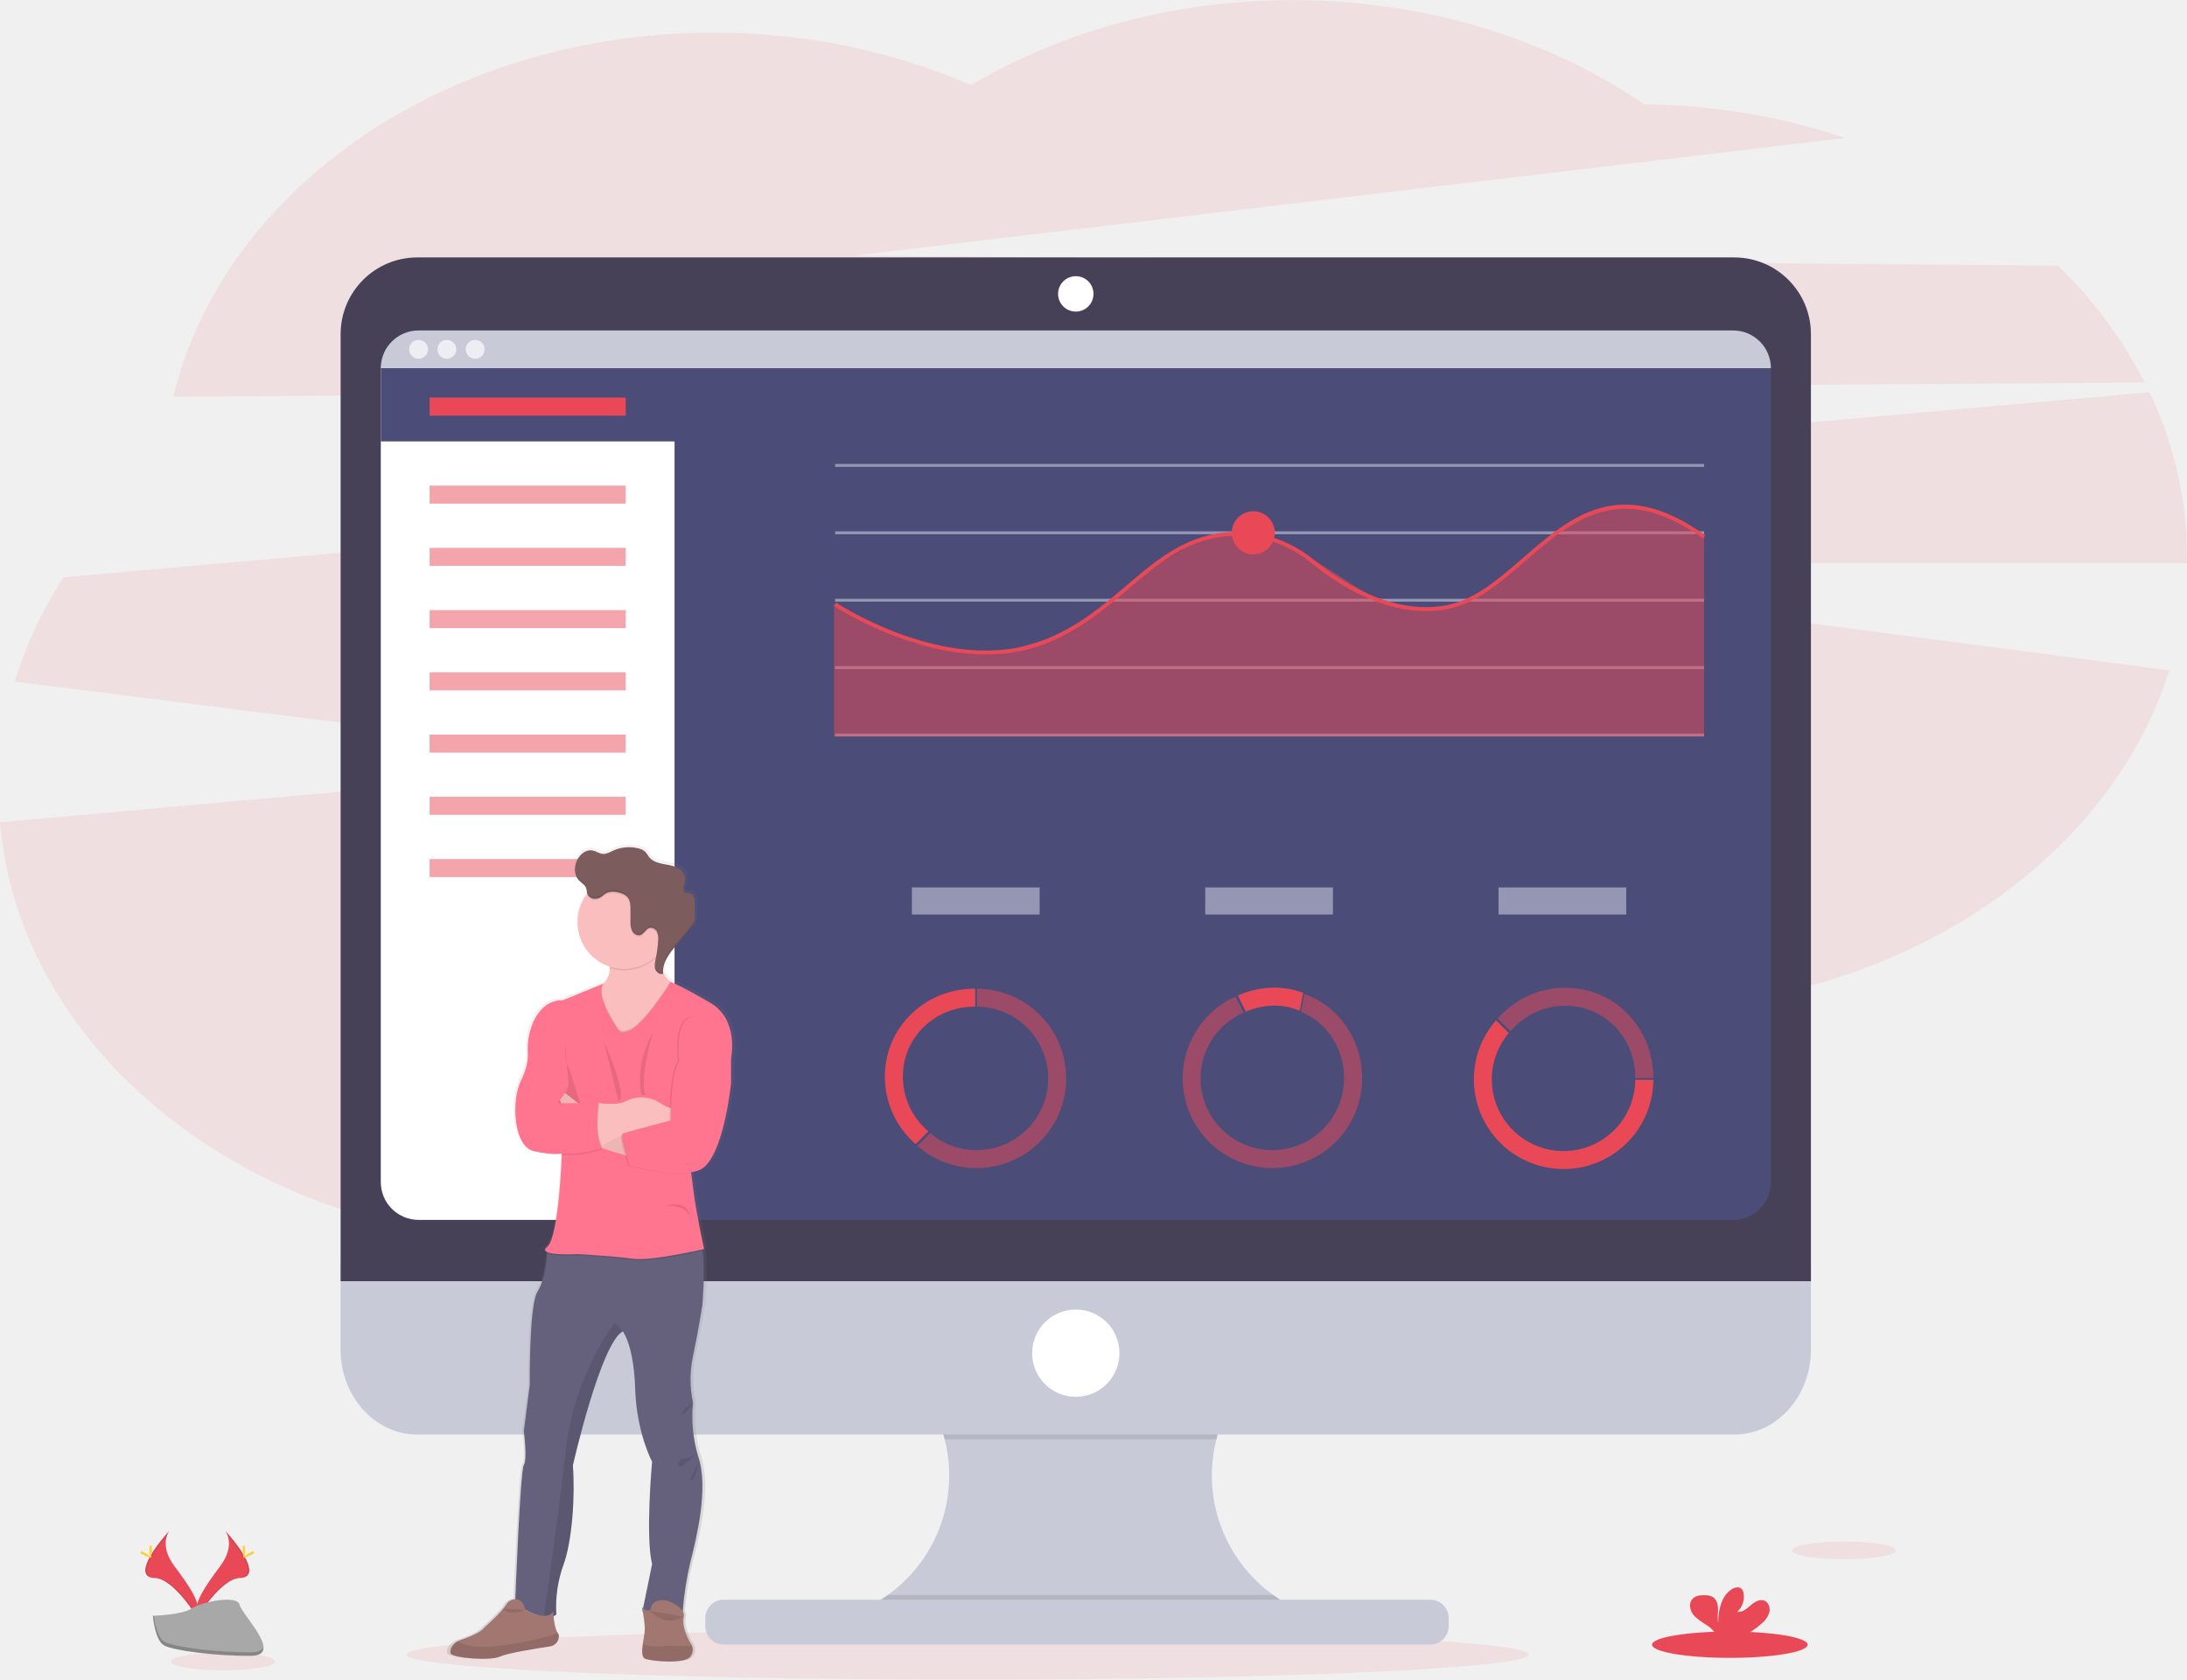
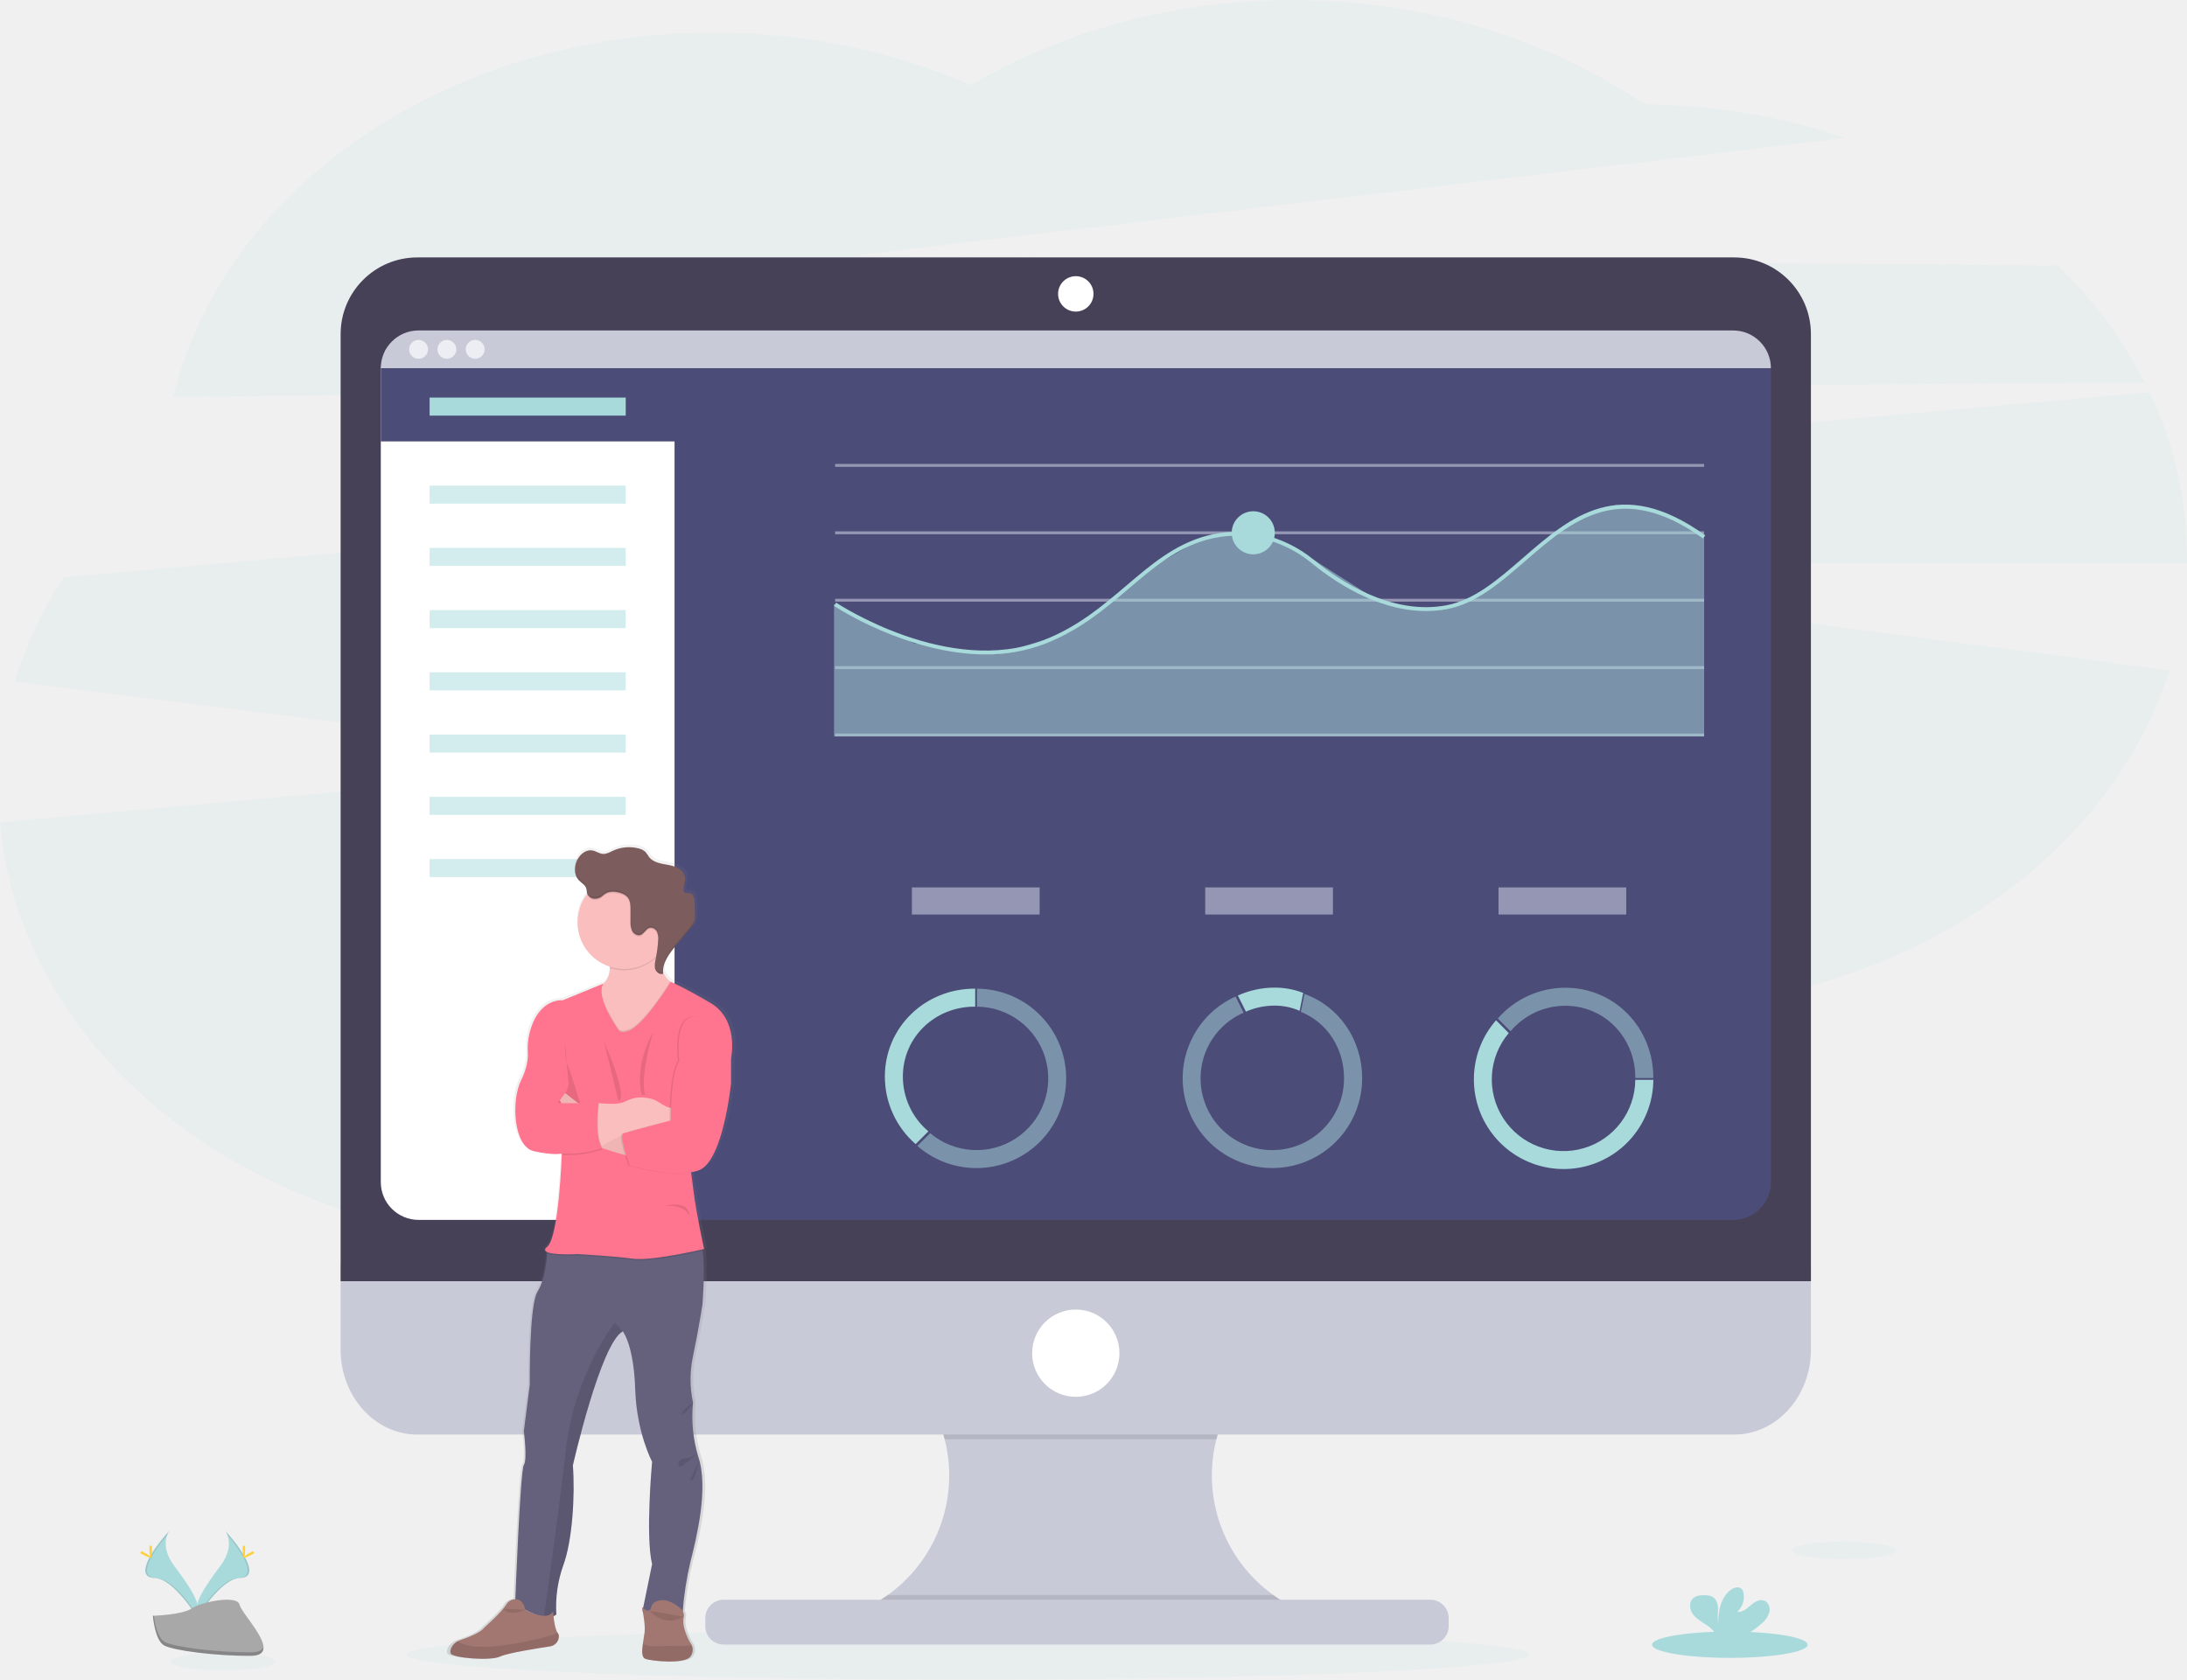
<svg xmlns="http://www.w3.org/2000/svg" id="cb7db7bb-371f-430c-ab8e-9f8547f8cfe6" data-name="Layer 1" width="1130" height="868.1" viewBox="0 0 1130 868.1">
  <defs>
    <linearGradient id="be60935f-ac8f-4117-88a8-c3e19524f342" x1="340.5" y1="874.69" x2="340.5" y2="452.37" gradientUnits="userSpaceOnUse">
      <stop offset="0" stop-color="gray" stop-opacity="0.25" />
      <stop offset="0.54" stop-color="gray" stop-opacity="0.12" />
      <stop offset="1" stop-color="gray" stop-opacity="0.1" />
    </linearGradient>
  </defs>
-   <path d="M1143.14,213.61a231.21,231.21,0,0,0-44.83-60.38l-621.86-5.18,512-60.79A337.39,337.39,0,0,0,884.57,69.84C835.28,36.19,771.93,16,702.83,16c-62,0-119.33,16.29-166.07,43.93-39.72-17.3-85-27.11-133.11-27.11-138.17,0-253.3,80.9-279.13,188.19Z" transform="translate(-35 -15.95)" fill="#e94957" opacity="0.1" />
-   <path d="M1165,303.59a197,197,0,0,0-19.38-84.92L67.86,314.31a209.54,209.54,0,0,0-25.25,53.91l333.75,42.06L35,440.94C45.27,562.4,168.43,658.3,318.88,658.3c75.73,0,144.54-24.3,195.53-63.93,51.15,40.38,120.62,65.21,197.17,65.21,113.57,0,211.6-54.67,257.25-133.71,91.58-24.58,162.72-86.28,187.07-163.47L733.83,307.06H1165C1165,305.9,1165,304.75,1165,303.59Z" transform="translate(-35 -15.95)" fill="#e94957" opacity="0.1" />
-   <ellipse cx="499.98" cy="855.15" rx="289.98" ry="12.94" fill="#e94957" opacity="0.1" />
+   <path d="M1143.14,213.61a231.21,231.21,0,0,0-44.83-60.38l-621.86-5.18,512-60.79A337.39,337.39,0,0,0,884.57,69.84C835.28,36.19,771.93,16,702.83,16c-62,0-119.33,16.29-166.07,43.93-39.72-17.3-85-27.11-133.11-27.11-138.17,0-253.3,80.9-279.13,188.19Z" transform="translate(-35 -15.95)" fill="#a8dadc" opacity="0.1" />
+   <path d="M1165,303.59a197,197,0,0,0-19.38-84.92L67.86,314.31a209.54,209.54,0,0,0-25.25,53.91l333.75,42.06L35,440.94C45.27,562.4,168.43,658.3,318.88,658.3c75.73,0,144.54-24.3,195.53-63.93,51.15,40.38,120.62,65.21,197.17,65.21,113.57,0,211.6-54.67,257.25-133.71,91.58-24.58,162.72-86.28,187.07-163.47L733.83,307.06H1165C1165,305.9,1165,304.75,1165,303.59Z" transform="translate(-35 -15.95)" fill="#a8dadc" opacity="0.1" />
+   <ellipse cx="499.98" cy="855.15" rx="289.98" ry="12.94" fill="#a8dadc" opacity="0.1" />
  <path d="M707.09,848.34v7.82H475.84v-6.35a76,76,0,0,0,5.23-140.37H705.52a76,76,0,0,0,1.57,138.9Z" transform="translate(-35 -15.95)" fill="#c8cad7" />
  <path d="M705.52,709.44a76.11,76.11,0,0,0-42,50.39H523.08a76.13,76.13,0,0,0-42-50.39Z" transform="translate(-35 -15.95)" opacity="0.1" />
  <path d="M211,669.6v43.9c0,24.24,17.74,43.89,39.63,43.89H931.05c21.89,0,39.63-19.65,39.63-43.89V669.6Z" transform="translate(-35 -15.95)" fill="#c8cad7" />
  <path d="M707.09,848.34v7.82H475.84v-6.35a76,76,0,0,0,17.83-9.5H692.91A76.39,76.39,0,0,0,707.09,848.34Z" transform="translate(-35 -15.95)" opacity="0.1" />
  <rect x="364.42" y="826.8" width="384.09" height="23.17" rx="9.5" ry="9.5" fill="#c8cad7" />
  <path d="M970.68,188.57A39.62,39.62,0,0,0,931.05,149H250.66A39.62,39.62,0,0,0,211,188.57V678.14H970.68Z" transform="translate(-35 -15.95)" fill="#474157" />
  <path d="M950,206.25V626.92a19.5,19.5,0,0,1-19.51,19.51H251.27a19.5,19.5,0,0,1-19.51-19.51V206.25a19.51,19.51,0,0,1,19.51-19.51H930.44A19.51,19.51,0,0,1,950,206.25Z" transform="translate(-35 -15.95)" fill="#4c4c78" />
  <circle cx="555.85" cy="151.89" r="9.15" fill="#fff" />
  <circle cx="555.85" cy="699.38" r="22.56" fill="#fff" />
  <path d="M383.53,196.5V646.43H251.27a19.5,19.5,0,0,1-19.51-19.51V206.25l.71-2.65,1.9-7.1Z" transform="translate(-35 -15.95)" fill="#fff" />
  <polygon points="365.5 187.65 365.5 228.15 196.76 228.15 196.76 190.3 197.47 187.65 365.5 187.65" fill="#4c4c78" />
  <path d="M950,206.25H231.76a19.5,19.5,0,0,1,19.51-19.5H930.44A19.5,19.5,0,0,1,950,206.25Z" transform="translate(-35 -15.95)" fill="#c8cad7" />
  <circle cx="216.27" cy="180.55" r="4.88" fill="#ededf4" />
  <circle cx="230.9" cy="180.55" r="4.88" fill="#ededf4" />
  <circle cx="245.53" cy="180.55" r="4.88" fill="#ededf4" />
-   <rect x="221.98" y="205.48" width="101.33" height="9.33" fill="#e94957" />
-   <rect x="221.98" y="250.98" width="101.33" height="9.33" fill="#e94957" opacity="0.5" />
-   <rect x="221.98" y="283.15" width="101.33" height="9.33" fill="#e94957" opacity="0.5" />
-   <rect x="221.98" y="315.32" width="101.33" height="9.33" fill="#e94957" opacity="0.5" />
-   <rect x="221.98" y="347.48" width="101.33" height="9.33" fill="#e94957" opacity="0.5" />
-   <rect x="221.98" y="379.65" width="101.33" height="9.33" fill="#e94957" opacity="0.5" />
-   <rect x="221.98" y="411.82" width="101.33" height="9.33" fill="#e94957" opacity="0.5" />
-   <rect x="221.98" y="443.98" width="101.33" height="9.33" fill="#e94957" opacity="0.5" />
+   <rect x="221.98" y="205.48" width="101.33" height="9.33" fill="#a8dadc" />
+   <rect x="221.98" y="250.98" width="101.33" height="9.33" fill="#a8dadc" opacity="0.5" />
+   <rect x="221.98" y="283.15" width="101.33" height="9.33" fill="#a8dadc" opacity="0.5" />
+   <rect x="221.98" y="315.32" width="101.33" height="9.33" fill="#a8dadc" opacity="0.5" />
+   <rect x="221.98" y="347.48" width="101.33" height="9.33" fill="#a8dadc" opacity="0.5" />
+   <rect x="221.98" y="379.65" width="101.33" height="9.33" fill="#a8dadc" opacity="0.5" />
+   <rect x="221.98" y="411.82" width="101.33" height="9.33" fill="#a8dadc" opacity="0.5" />
+   <rect x="221.98" y="443.98" width="101.33" height="9.33" fill="#a8dadc" opacity="0.5" />
  <rect x="431.49" y="239.79" width="449.01" height="1.5" fill="#dce0ed" opacity="0.5" />
  <rect x="431.49" y="274.62" width="449.01" height="1.5" fill="#dce0ed" opacity="0.5" />
  <rect x="431.49" y="309.46" width="449.01" height="1.5" fill="#dce0ed" opacity="0.5" />
  <rect x="431.49" y="344.29" width="449.01" height="1.5" fill="#dce0ed" opacity="0.5" />
  <rect x="431.49" y="379.12" width="449.01" height="1.5" fill="#dce0ed" opacity="0.5" />
-   <polygon points="880.51 380.61 430.94 380.61 430.94 312.11 472.17 332.43 514.84 338.21 552.28 326.92 597.45 291.89 620.17 278.77 636.78 275.57 652.67 276.42 678.81 289.33 714.33 311.96 742.21 315.55 764.32 307.93 811.17 269.55 835.09 261.02 860.12 264.89 880.51 276.66 880.51 380.61" fill="#e94957" opacity="0.5" />
-   <path d="M544.3,354.18c-40.48,0-77.9-24.76-78.36-25.08l1.11-1.66c.58.39,58.16,38.49,107.09,19.4C592,339.89,604.68,329.06,617,318.6c12.83-10.93,24.95-21.26,41.46-25.74,19-5.13,39.65-.48,55.38,12.44,13.44,11.05,40.22,28.8,68.51,23.49,14.42-2.7,26.58-13.24,39.45-24.39C846.44,283,872,260.91,916.09,292.63l-1.17,1.62c-42.85-30.79-67.76-9.21-91.84,11.66-13.08,11.34-25.44,22-40.39,24.85-29.1,5.45-56.44-12.64-70.15-23.91-15.23-12.52-35.26-17-53.58-12.05-16.09,4.36-28,14.54-40.69,25.32-12.41,10.57-25.25,21.51-43.4,28.59A83.88,83.88,0,0,1,544.3,354.18Z" transform="translate(-35 -15.95)" fill="#e94957" />
-   <circle cx="647.55" cy="275.37" r="11.13" fill="#e94957" />
+   <polygon points="880.51 380.61 430.94 380.61 430.94 312.11 472.17 332.43 514.84 338.21 552.28 326.92 597.45 291.89 620.17 278.77 636.78 275.57 652.67 276.42 678.81 289.33 714.33 311.96 742.21 315.55 764.32 307.93 811.17 269.55 835.09 261.02 860.12 264.89 880.51 276.66 880.51 380.61" fill="#a8dadc" opacity="0.5" />
+   <path d="M544.3,354.18c-40.48,0-77.9-24.76-78.36-25.08l1.11-1.66c.58.39,58.16,38.49,107.09,19.4C592,339.89,604.68,329.06,617,318.6c12.83-10.93,24.95-21.26,41.46-25.74,19-5.13,39.65-.48,55.38,12.44,13.44,11.05,40.22,28.8,68.51,23.49,14.42-2.7,26.58-13.24,39.45-24.39C846.44,283,872,260.91,916.09,292.63l-1.17,1.62c-42.85-30.79-67.76-9.21-91.84,11.66-13.08,11.34-25.44,22-40.39,24.85-29.1,5.45-56.44-12.64-70.15-23.91-15.23-12.52-35.26-17-53.58-12.05-16.09,4.36-28,14.54-40.69,25.32-12.41,10.57-25.25,21.51-43.4,28.59A83.88,83.88,0,0,1,544.3,354.18Z" transform="translate(-35 -15.95)" fill="#a8dadc" />
+   <circle cx="647.55" cy="275.37" r="11.13" fill="#a8dadc" />
  <path d="M403.62,533.19c-15.21-8.76-21-10.93-21-10.94l-.31-.22a12.66,12.66,0,0,1-3.84-4.85c0-.35,0-.7,0-1v.1c.25-4.64,3.54-8.85,6.67-12.53q4-4.71,8-9.41A9.19,9.19,0,0,0,395.2,491a7.49,7.49,0,0,0,.22-2c0-.28,0-.55,0-.82,0-2.34-.11-4.68-.19-7-.08-2.05-.6-4.62-2.65-5-1.06-.22-2.46.16-3-.75a1.68,1.68,0,0,1-.14-1.21s0,.06,0,.09a.52.52,0,0,1,0-.11,27.65,27.65,0,0,0,.76-4.81,6.9,6.9,0,0,0-.33-2.43c-1.19-3.39-5.26-4.78-8.86-5.42s-7.64-1.19-9.9-4a32.74,32.74,0,0,0-2-2.71,7.88,7.88,0,0,0-3.69-1.82,20.72,20.72,0,0,0-13.38,1.17c-1.74.78-3.49,1.82-5.4,1.71s-3.68-1.5-5.64-1.83c-3.16-.54-6.19,1.79-7.75,4.54a11,11,0,0,0-1.43,5.35c0,.1,0,.21,0,.31h0a7.86,7.86,0,0,0,2.06,5.46c1.36,1.42,3.39,2.39,4,4.25.23.76.18,1.58.38,2.34,0,.1.06.19.09.29l-.11.13a23.77,23.77,0,0,0-5,14.62,24.26,24.26,0,0,0,17,23c0,.23,0,.47,0,.72a10.34,10.34,0,0,1-3.3,8.05l-21.58,8.66s-13-1.54-17.68,17.45a32.16,32.16,0,0,0-.8,9.63c.17,2.87-.23,7.91-3.56,14.43-5.33,10.44-4.12,34.39,6.78,36.76,10.29,2.24,14.32,1.31,14.74,1.2l0,.42c-.17,4.5-1.8,43.26-7.73,48-1.65,1.29-1.34,2.17,0,2.76,0,0,0,.25,0,.7-.18,2.84-1.1,13.63-5.07,19.78C307.48,690,308,731,308,731l-3.14,24.19s1.93,14.94,0,17.55c-1.73,2.33-4,57.61-4.52,69.59h-.2a5.83,5.83,0,0,0-4.66,2.84C292.9,849.31,284,856.94,284,856.94c-1.93,2.75-9.09,5.38-12.87,6.62a8.25,8.25,0,0,0-1.46.63,7.68,7.68,0,0,0-3.25,3.42,3.66,3.66,0,0,0-.34,2.85c1,2.37,21.07,4,26.15,1.66,4-1.86,19.84-4.32,26.42-5.28a5.42,5.42,0,0,0,4.7-4.7,3.1,3.1,0,0,0-.6-2.35h0c-1.26-1.56-1.91-5.82-2.2-8.6a5.85,5.85,0,0,0,1.48-.88,63.09,63.09,0,0,1,3.63-25.38c4.84-12.8,6.3-36.52,5.09-51.94,0,0,14.77-63.57,26.4-69.5h0c.18.22,5.82,7.46,6.54,29.88.72,22.77,8.95,37.71,8.95,37.71s-3.63,38.66,0,53.13L367.87,847a7.39,7.39,0,0,1-.57-.52s.14.64.34,1.65l-.1.48.2.05c.54,2.85,1.34,7.82,1,10.74-.19,1.67-.65,3.94-1,6.18-.5,3.51-.64,6.92,1.21,7.66,3,1.22,20.83,2.89,23.86-1a5.61,5.61,0,0,0,.88-5.86,6,6,0,0,0-.88-1.49s-4.73-7.73-3.39-13.18a4,4,0,0,0-.57-3.12A161.08,161.08,0,0,1,393,823c3-11.41,9.42-36.43,4.72-52.89h0c-.18-.64-.38-1.28-.6-1.9a71,71,0,0,1-2.67-27.75,56.41,56.41,0,0,1,0-24.19C397.33,703,399.36,690,399.36,690s1.6-17.55.2-28.31l-.09-.69.76-.17s-4.11-18.26-5.57-29.88c-.34-2.75-.79-6.22-1.28-9.93a26.22,26.22,0,0,0,3.95-1c13.08-4.51,17.19-45.31,17.19-45.31V561.77S418.88,542,403.62,533.19Zm-97.43,315-.64-.34h0Z" transform="translate(-35 -15.95)" fill="url(#be60935f-ac8f-4117-88a8-c3e19524f342)" />
  <path d="M395.73,768.6c5.67,16.31-1,42.78-4,54.6a165.7,165.7,0,0,0-4,26,55,55,0,0,1-20.8-.48l5-24.34c-3.54-14.42,0-52.95,0-52.95s-8-14.9-8.74-37.59c-.7-22.33-6.2-29.55-6.38-29.78h0C345.38,710,331,773.33,331,773.33c1.18,15.36-.24,39-5,51.77a64.05,64.05,0,0,0-3.55,25.29c-1.65,1.39-3.95,1.63-6.43,1.23-6.75-1.09-14.84-6.91-14.84-6.91s2.6-69,4.49-71.62,0-17.49,0-17.49l3.07-24.11s-.47-40.89,4-48c3.88-6.13,4.77-16.89,4.95-19.71,0-.45,0-.7,0-.7l6.84-8.19s66.19-5,71.15,0c1.22,1.22,2,4,2.42,7.48,1.36,10.72-.2,28.21-.2,28.21s-2,13-4.82,26.23a57.4,57.4,0,0,0,0,24.11A72,72,0,0,0,395.73,768.6Z" transform="translate(-35 -15.95)" fill="#65617d" />
  <path d="M391.59,872.25c-2.95,3.9-20.32,2.25-23.28,1-1.81-.75-1.67-4.14-1.18-7.64.31-2.23.76-4.5.94-6.15.48-4.26-1.41-12.89-1.41-12.89s3.9,4.14,4.84,0a4.5,4.5,0,0,1,3.37-3.2,8.84,8.84,0,0,1,6.14.38c3.07,1.33,8.19,4.17,7.27,8-1.3,5.43,3.31,13.13,3.31,13.13a5.93,5.93,0,0,1,.86,1.49A5.67,5.67,0,0,1,391.59,872.25Z" transform="translate(-35 -15.95)" fill="#a27772" />
  <path d="M391.59,872.25c-2.95,3.9-20.32,2.25-23.28,1-1.81-.75-1.67-4.14-1.18-7.64,1.86.87,5,1.6,10.32,1.11a28.9,28.9,0,0,1,3.72-.12,85.06,85.06,0,0,0,11.28-.22A5.67,5.67,0,0,1,391.59,872.25Z" transform="translate(-35 -15.95)" opacity="0.1" />
  <path d="M331,773.33c1.18,15.36-.24,39-5,51.77a64.05,64.05,0,0,0-3.55,25.29c-1.65,1.39-3.95,1.63-6.43,1.23,1.43-10,7.5-52.93,11.4-86.86,4.43-38.65,25.17-65.24,25.17-65.24l4.14,4.55C345.38,710,331,773.33,331,773.33Z" transform="translate(-35 -15.95)" opacity="0.1" />
  <path d="M384.5,524.9l-2.89,14.18-14.13,23.76-17.43-7.45s-23.7-24.82-8.81-28.36a13.13,13.13,0,0,0,4.95-2.2c2.92-2.21,3.84-5.41,3.86-8.55a26.29,26.29,0,0,0-2.42-10.17l30.49-9.57a48.52,48.52,0,0,0-2.19,12.35c-.23,8.3,2.85,12.4,5.38,14.35A9.06,9.06,0,0,0,384.5,524.9Z" transform="translate(-35 -15.95)" fill="#fbbebe" />
  <path d="M378.12,496.54a48.52,48.52,0,0,0-2.19,12.35,24.1,24.1,0,0,1-25.88,7.39,26.29,26.29,0,0,0-2.42-10.17Z" transform="translate(-35 -15.95)" opacity="0.1" />
  <path d="M381.61,492.64a24.11,24.11,0,1,1-24.11-24.11A24.05,24.05,0,0,1,381.61,492.64Z" transform="translate(-35 -15.95)" fill="#fbbebe" />
  <path d="M384.5,524.9l-2.89,14.18-14.13,23.76-17.43-7.45s-23.7-24.82-8.81-28.36a13.13,13.13,0,0,0,4.95-2.2c-2.69,7.39,8.41,22.76,8.41,22.76,1.29,1.9,4.26.71,4.26.71,7.14-1.08,20.31-21.64,22.45-25.06A9.06,9.06,0,0,0,384.5,524.9Z" transform="translate(-35 -15.95)" opacity="0.1" />
  <path d="M398.15,662.39c-4.2,1-27.42,6.09-36.22,4.81-9.69-1.42-28.54-2.36-28.54-2.36s-12,.64-15.68-1c0-.45,0-.7,0-.7l6.84-8.19s66.19-5,71.15,0C397,656.13,397.7,658.9,398.15,662.39Z" transform="translate(-35 -15.95)" opacity="0.1" />
  <path d="M354.6,548.3s-12.47-17.27-7.77-24l-21.07,8.64s-12.68-1.54-17.25,17.38a33,33,0,0,0-.79,9.61c.17,2.85-.22,7.87-3.47,14.37-5.2,10.4-4,34.28,6.62,36.64s14.42,1.18,14.42,1.18-1.42,43.26-7.56,48.22,15.67,3.78,15.67,3.78,18.84,1,28.53,2.37,36.87-5,36.87-5-4-18.2-5.44-29.78-4.72-36.24-4.72-36.24l24.11-32.66s4.25-19.74-10.64-28.48-20.5-10.9-20.5-10.9-15,24.37-22.76,25.55C358.85,549,355.89,550.2,354.6,548.3Z" transform="translate(-35 -15.95)" fill="#ff748e" />
  <path d="M326.94,555.16s-.23,7.8,1.19,10.87,6.61,20.09,6.61,20.09H322.93s6.38-6.85,5.91-10.16S326.94,555.16,326.94,555.16Z" transform="translate(-35 -15.95)" opacity="0.1" />
  <path d="M361.93,614s-26.1-6.38-28.53-11.81-9.14-17.61-9.14-17.61l2.75-3.71,12.7,10s15.13,12,22.22,13.24S361.93,614,361.93,614Z" transform="translate(-35 -15.95)" fill="#fbbebe" />
  <path d="M361.93,614s-26.1-6.38-28.53-11.81-9.14-17.61-9.14-17.61l2.75-3.71,12.7,10s15.13,12,22.22,13.24S361.93,614,361.93,614Z" transform="translate(-35 -15.95)" opacity="0.05" />
  <path d="M384.5,583.29v14.16h-2.28a66.24,66.24,0,0,0-32.14,8.32l-4.26,2.36-1.15.64-7.33-16.5,6.86-6.15.35,0c1.68.16,8.93.76,12-.27s6.55-4.14,15.14-1.94c4.24,1.08,7.85,5.83,12,4.35Z" transform="translate(-35 -15.95)" fill="#fbbebe" />
  <path d="M407.31,557.52l4.73,5.32v12.88s-4,40.66-16.78,45.15-35.55-2.6-35.55-2.6-5.89-15.6-3.14-16.55,24.34-6.64,24.34-6.64-.31-23.85,4.42-30.94c0,0-3.07-22.22,7.56-22.69S407.31,557.52,407.31,557.52Z" transform="translate(-35 -15.95)" opacity="0.1" />
  <path d="M408,557.52l4.73,5.32v12.88s-4,40.66-16.79,45.15-35.54-2.6-35.54-2.6-5.89-15.6-3.14-16.55,24.33-6.64,24.33-6.64-.3-23.85,4.43-30.94c0,0-3.08-22.22,7.56-22.69S408,557.52,408,557.52Z" transform="translate(-35 -15.95)" fill="#ff748e" />
  <path d="M375,502.88a9.31,9.31,0,0,0-.54-4.6,3.53,3.53,0,0,0-3.74-2.16c-2,.47-2.9,3.1-4.88,3.73-1.67.53-3.5-.65-4.3-2.21a11.3,11.3,0,0,1-.82-5.14c0-2,0-3.95,0-5.93,0-2.15-.07-4.47-1.4-6.16-1.65-2.1-5.52-3-8.1-2.93a6.87,6.87,0,0,0-4.63,1.86,6,6,0,0,1-4.87,1.74,4.21,4.21,0,0,1-3.39-2.94.24.24,0,0,1,0-.08,24.11,24.11,0,1,1,35.86,32A66.79,66.79,0,0,0,375,502.88Z" transform="translate(-35 -15.95)" opacity="0.1" />
  <path d="M341.71,480.37a4.24,4.24,0,0,1-3.4-2.94c-.19-.76-.14-1.58-.37-2.33-.55-1.86-2.53-2.83-3.86-4.24-2.66-2.82-2.49-7.47-.61-10.87,1.53-2.74,4.48-5.05,7.57-4.52,1.91.34,3.56,1.7,5.5,1.82s3.57-.92,5.27-1.7a19.84,19.84,0,0,1,13.06-1.16,7.56,7.56,0,0,1,3.6,1.81,30.59,30.59,0,0,1,1.92,2.7c2.2,2.81,6.15,3.36,9.66,4s7.49,2,8.64,5.41c.77,2.24,0,4.67-.41,7a2,2,0,0,0,.09,1.45c.55.91,1.92.53,3,.74,2,.42,2.5,3,2.57,5q.14,3.48.19,7a9,9,0,0,1-.2,2.59,9.17,9.17,0,0,1-2,3.25l-7.81,9.38c-3.46,4.16-7.13,9-6.44,14.37-1.64.73-3.58-.68-4.12-2.4s-.11-3.56.26-5.32a65.36,65.36,0,0,0,1.23-9.23,9.34,9.34,0,0,0-.54-4.61,3.54,3.54,0,0,0-3.75-2.16c-2,.47-2.89,3.1-4.87,3.73-1.67.54-3.5-.65-4.3-2.21a11.43,11.43,0,0,1-.82-5.14v-5.93c0-2.15-.07-4.47-1.4-6.16-1.64-2.1-5.52-3-8.1-2.93a6.87,6.87,0,0,0-4.63,1.86A6,6,0,0,1,341.71,480.37Z" transform="translate(-35 -15.95)" fill="#7c5c5c" />
  <path d="M347.15,554.57l7.41,30.4S360.39,584.94,347.15,554.57Z" transform="translate(-35 -15.95)" opacity="0.1" />
  <path d="M372.45,549.48s-9.7,15.88-5.91,32.29l1.8.13S365.12,574.3,372.45,549.48Z" transform="translate(-35 -15.95)" opacity="0.1" />
  <path d="M378.59,639.31s11.9-3.94,12.77,5.2C391.36,644.51,389.11,638.24,378.59,639.31Z" transform="translate(-35 -15.95)" opacity="0.1" />
  <path d="M344.2,586.83s-2.36,16.55,1.89,23.17a51.94,51.94,0,0,1-20.8,2.83l-1.42-26Z" transform="translate(-35 -15.95)" opacity="0.1" />
  <path d="M345.82,608.13l-1.15.64-7.33-16.5,6.86-6.15h.35v0C344.44,586.92,342.53,601.13,345.82,608.13Z" transform="translate(-35 -15.95)" opacity="0.1" />
  <path d="M344.2,586.12s-2.36,16.55,1.89,23.17a51.94,51.94,0,0,1-20.8,2.83l-8.27-26Z" transform="translate(-35 -15.95)" fill="#ff748e" />
  <path d="M323.75,862.19a5.34,5.34,0,0,1-4.59,4.68c-6.41,1-21.88,3.4-25.78,5.26-5,2.37-24.58.71-25.53-1.65a3.75,3.75,0,0,1,.34-2.85,7.79,7.79,0,0,1,4.59-4c3.7-1.24,10.68-3.85,12.56-6.59,0,0,8.7-7.62,11.18-11.73a5.66,5.66,0,0,1,4.55-2.83c2.07-.1,4.37.95,5.32,5.48,0,0,11.34,6.47,14.41.8,0,0,.47,8.71,2.35,11.1h0A3.13,3.13,0,0,1,323.75,862.19Z" transform="translate(-35 -15.95)" fill="#a27772" />
  <path d="M323.75,862.19a5.34,5.34,0,0,1-4.59,4.68c-6.41,1-21.88,3.4-25.78,5.26-5,2.37-24.58.71-25.53-1.65a3.75,3.75,0,0,1,.34-2.85,7.57,7.57,0,0,1,3.17-3.4c3.2,2.12,10.3,4.2,25.92,1.76,14.9-2.33,22.27-4.61,25.87-6.16h0A3.13,3.13,0,0,1,323.75,862.19Z" transform="translate(-35 -15.95)" opacity="0.1" />
  <g opacity="0.1">
    <path d="M388.25,475.67a.5.5,0,0,0,0-.12,21.55,21.55,0,0,0,.73-5.36,33.89,33.89,0,0,1-.73,4.3A2.62,2.62,0,0,0,388.25,475.67Z" transform="translate(-35 -15.95)" />
    <path d="M374.46,497.79a7,7,0,0,1,.58,2.7,8.11,8.11,0,0,0-.58-3.76,3.55,3.55,0,0,0-3.75-2.17c-2,.47-2.89,3.11-4.87,3.74-1.67.53-3.5-.66-4.3-2.22a11.17,11.17,0,0,1-.82-5.14c0-2,0-3.95,0-5.92,0-2.15-.07-4.47-1.4-6.16-1.65-2.11-5.52-3-8.11-2.94a6.83,6.83,0,0,0-4.62,1.87,6,6,0,0,1-4.87,1.73,4.19,4.19,0,0,1-3.4-2.94c-.2-.76-.14-1.57-.37-2.33-.55-1.86-2.53-2.82-3.86-4.23a7.78,7.78,0,0,1-2-5,8.09,8.09,0,0,0,2,6.06c1.33,1.41,3.31,2.38,3.86,4.24.23.75.17,1.57.37,2.33a4.23,4.23,0,0,0,3.4,2.94,6,6,0,0,0,4.87-1.74A6.93,6.93,0,0,1,351.2,477c2.59-.08,6.46.84,8.11,2.94,1.33,1.69,1.39,4,1.4,6.16,0,2,0,3.95,0,5.92a11.19,11.19,0,0,0,.82,5.15c.8,1.56,2.63,2.74,4.3,2.21,2-.63,2.85-3.26,4.87-3.74A3.57,3.57,0,0,1,374.46,497.79Z" transform="translate(-35 -15.95)" />
    <path d="M393.89,491.28a9.3,9.3,0,0,1-2,3.26q-3.92,4.68-7.81,9.37c-3.28,3.95-6.76,8.52-6.51,13.56.24-4.62,3.46-8.82,6.51-12.49l7.81-9.38a9.26,9.26,0,0,0,2-3.25,9,9,0,0,0,.2-2.6A6.48,6.48,0,0,1,393.89,491.28Z" transform="translate(-35 -15.95)" />
    <path d="M373.51,515.89a5.58,5.58,0,0,1-.24-1.27,6.33,6.33,0,0,0,.24,2.33c.53,1.72,2.48,3.13,4.12,2.4,0-.35-.07-.7-.08-1C375.93,519,374,517.57,373.51,515.89Z" transform="translate(-35 -15.95)" />
  </g>
  <path d="M295,847.42s2.47,4.34,11.43.51" transform="translate(-35 -15.95)" opacity="0.1" />
  <path d="M370.65,848.46s7.73,9.09,17.46,3" transform="translate(-35 -15.95)" opacity="0.1" />
  <path d="M393.13,740.94s-5.46,3.41-5.64,5.36,2.82-1.42,2.82-1.42Z" transform="translate(-35 -15.95)" opacity="0.1" />
  <path d="M395.28,767.08a11.33,11.33,0,0,1-6.72,2.62c-4.08.18-3.74,5.5-1.07,3.9S395.28,767.08,395.28,767.08Z" transform="translate(-35 -15.95)" opacity="0.1" />
  <path d="M396.32,770.49s-2.62,12.86-4.75,10.38" transform="translate(-35 -15.95)" opacity="0.1" />
  <g opacity="0.5">
    <rect x="471.17" y="458.65" width="66" height="14" fill="#dce0ed" />
    <rect x="622.72" y="458.65" width="66" height="14" fill="#dce0ed" />
    <rect x="774.27" y="458.65" width="66" height="14" fill="#dce0ed" />
  </g>
-   <ellipse cx="952.73" cy="801.29" rx="26.93" ry="4.55" fill="#e94957" opacity="0.1" />
-   <ellipse cx="115.22" cy="858.74" rx="26.93" ry="4.55" fill="#e94957" opacity="0.1" />
-   <ellipse cx="893.79" cy="850.05" rx="40.21" ry="6.8" fill="#e94957" />
-   <path d="M945.41,854.89a11.64,11.64,0,0,0,3.83-5.79c.5-2.3-.48-5.05-2.67-5.89-2.46-.94-5.09.76-7.09,2.49s-4.27,3.68-6.88,3.32a10.5,10.5,0,0,0,3.24-9.81,4.08,4.08,0,0,0-.9-2c-1.37-1.46-3.84-.84-5.48.31-5.2,3.66-6.65,10.72-6.68,17.08-.52-2.29-.08-4.68-.09-7s-.66-5-2.64-6.23a8,8,0,0,0-4-.94c-2.34-.09-4.95.14-6.54,1.85-2,2.13-1.47,5.69.25,8s4.36,3.8,6.77,5.42a15.13,15.13,0,0,1,4.84,4.61,4.81,4.81,0,0,1,.35.83h14.66A41.11,41.11,0,0,0,945.41,854.89Z" transform="translate(-35 -15.95)" fill="#e94957" />
-   <path d="M151.45,807.19s5.5,7.19-2.53,18-14.65,20-12,26.77c0,0,12.12-20.15,22-20.43S162.3,819.31,151.45,807.19Z" transform="translate(-35 -15.95)" fill="#e94957" />
+   <ellipse cx="952.73" cy="801.29" rx="26.93" ry="4.55" fill="#a8dadc" opacity="0.1" />
+   <ellipse cx="115.22" cy="858.74" rx="26.93" ry="4.55" fill="#a8dadc" opacity="0.1" />
+   <ellipse cx="893.79" cy="850.05" rx="40.21" ry="6.8" fill="#a8dadc" />
+   <path d="M945.41,854.89a11.64,11.64,0,0,0,3.83-5.79c.5-2.3-.48-5.05-2.67-5.89-2.46-.94-5.09.76-7.09,2.49s-4.27,3.68-6.88,3.32a10.5,10.5,0,0,0,3.24-9.81,4.08,4.08,0,0,0-.9-2c-1.37-1.46-3.84-.84-5.48.31-5.2,3.66-6.65,10.72-6.68,17.08-.52-2.29-.08-4.68-.09-7s-.66-5-2.64-6.23a8,8,0,0,0-4-.94c-2.34-.09-4.95.14-6.54,1.85-2,2.13-1.47,5.69.25,8s4.36,3.8,6.77,5.42a15.13,15.13,0,0,1,4.84,4.61,4.81,4.81,0,0,1,.35.83h14.66A41.11,41.11,0,0,0,945.41,854.89Z" transform="translate(-35 -15.95)" fill="#a8dadc" />
+   <path d="M151.45,807.19s5.5,7.19-2.53,18-14.65,20-12,26.77c0,0,12.12-20.15,22-20.43S162.3,819.31,151.45,807.19Z" transform="translate(-35 -15.95)" fill="#a8dadc" />
  <path d="M151.45,807.19a9,9,0,0,1,1.13,2.26c9.62,11.3,14.74,21.85,5.49,22.11-8.61.25-18.94,15.65-21.42,19.54a9.24,9.24,0,0,0,.29.89s12.12-20.15,22-20.43S162.3,819.31,151.45,807.19Z" transform="translate(-35 -15.95)" opacity="0.1" />
  <path d="M161.66,816.35c0,2.53-.28,4.58-.63,4.58s-.63-2-.63-4.58.35-1.34.7-1.34S161.66,813.82,161.66,816.35Z" transform="translate(-35 -15.95)" fill="#ffd037" />
  <path d="M165.17,819.37c-2.22,1.21-4.16,1.94-4.32,1.63s1.49-1.54,3.71-2.75,1.35-.33,1.51,0S167.39,818.16,165.17,819.37Z" transform="translate(-35 -15.95)" fill="#ffd037" />
-   <path d="M122.44,807.19s-5.5,7.19,2.53,18,14.65,20,12,26.77c0,0-12.11-20.15-22-20.43S111.59,819.31,122.44,807.19Z" transform="translate(-35 -15.95)" fill="#e94957" />
+   <path d="M122.44,807.19s-5.5,7.19,2.53,18,14.65,20,12,26.77c0,0-12.11-20.15-22-20.43S111.59,819.31,122.44,807.19Z" transform="translate(-35 -15.95)" fill="#a8dadc" />
  <path d="M122.44,807.19a9,9,0,0,0-1.13,2.26c-9.62,11.3-14.74,21.85-5.49,22.11,8.61.25,18.94,15.65,21.42,19.54a7.16,7.16,0,0,1-.3.89s-12.11-20.15-22-20.43S111.59,819.31,122.44,807.19Z" transform="translate(-35 -15.95)" opacity="0.1" />
  <path d="M112.22,816.35c0,2.53.29,4.58.64,4.58s.63-2,.63-4.58-.35-1.34-.7-1.34S112.22,813.82,112.22,816.35Z" transform="translate(-35 -15.95)" fill="#ffd037" />
  <path d="M108.72,819.37c2.22,1.21,4.15,1.94,4.32,1.63s-1.49-1.54-3.71-2.75-1.35-.33-1.52,0S106.5,818.16,108.72,819.37Z" transform="translate(-35 -15.95)" fill="#ffd037" />
  <path d="M114,851.05s15.36-.48,20-3.77,23.63-7.24,24.78-1.95,23.08,26.29,5.74,26.43-40.29-2.7-44.91-5.51S114,851.05,114,851.05Z" transform="translate(-35 -15.95)" fill="#a8a8a8" />
  <path d="M164.79,869.92c-17.34.14-40.3-2.7-44.92-5.51-3.51-2.15-4.92-9.84-5.38-13.38l-.52,0s1,12.38,5.6,15.2,27.57,5.65,44.91,5.51c5,0,6.73-1.82,6.64-4.46C170.42,868.9,168.51,869.89,164.79,869.92Z" transform="translate(-35 -15.95)" opacity="0.2" />
-   <path d="M501.5,572.37c0-20.44,16.63-36.14,37.08-36.14h.29v-9.3h-.29c-25.58,0-46.38,19.87-46.38,45.44a46.26,46.26,0,0,0,15.89,34.9l6.59-6.59A37,37,0,0,1,501.5,572.37Z" transform="translate(-35 -15.95)" fill="#e94957" />
-   <path d="M539.8,526.94v9.3a37.07,37.07,0,1,1-24.19,65.37L509,608.2a46.36,46.36,0,1,0,30.78-81.26Z" transform="translate(-35 -15.95)" fill="#e94957" opacity="0.5" />
-   <path d="M843.8,535.76c20.44,0,36.14,16.63,36.14,37.08,0,.09,0,.19,0,.29h9.3c0-.1,0-.2,0-.29,0-25.57-19.87-46.38-45.44-46.38a46.24,46.24,0,0,0-34.9,15.89l6.59,6.59A37,37,0,0,1,843.8,535.76Z" transform="translate(-35 -15.95)" fill="#e94957" opacity="0.5" />
-   <path d="M889.23,574.06h-9.3a37.07,37.07,0,1,1-65.37-24.19L808,543.28a46.36,46.36,0,1,0,81.26,30.78Z" transform="translate(-35 -15.95)" fill="#e94957" />
-   <path d="M709,529.66l-1.85,9.26c13.61,5.49,22.31,18.83,22.31,34.38a37.07,37.07,0,1,1-51.93-33.95L673.41,531A46.36,46.36,0,1,0,738.8,573.3C738.8,553.23,726.92,536.11,709,529.66Z" transform="translate(-35 -15.95)" fill="#e94957" opacity="0.5" />
-   <path d="M693.59,535.69a32.38,32.38,0,0,1,12.91,2.68l1.85-9.25a40.9,40.9,0,0,0-14.76-2.73,46.17,46.17,0,0,0-19,4.09l4.16,8.33A36.69,36.69,0,0,1,693.59,535.69Z" transform="translate(-35 -15.95)" fill="#e94957" />
+   <path d="M501.5,572.37c0-20.44,16.63-36.14,37.08-36.14h.29v-9.3h-.29c-25.58,0-46.38,19.87-46.38,45.44a46.26,46.26,0,0,0,15.89,34.9l6.59-6.59A37,37,0,0,1,501.5,572.37Z" transform="translate(-35 -15.95)" fill="#a8dadc" />
+   <path d="M539.8,526.94v9.3a37.07,37.07,0,1,1-24.19,65.37L509,608.2a46.36,46.36,0,1,0,30.78-81.26Z" transform="translate(-35 -15.95)" fill="#a8dadc" opacity="0.5" />
+   <path d="M843.8,535.76c20.44,0,36.14,16.63,36.14,37.08,0,.09,0,.19,0,.29h9.3c0-.1,0-.2,0-.29,0-25.57-19.87-46.38-45.44-46.38a46.24,46.24,0,0,0-34.9,15.89l6.59,6.59A37,37,0,0,1,843.8,535.76Z" transform="translate(-35 -15.95)" fill="#a8dadc" opacity="0.5" />
+   <path d="M889.23,574.06h-9.3a37.07,37.07,0,1,1-65.37-24.19L808,543.28a46.36,46.36,0,1,0,81.26,30.78Z" transform="translate(-35 -15.95)" fill="#a8dadc" />
+   <path d="M709,529.66l-1.85,9.26c13.61,5.49,22.31,18.83,22.31,34.38a37.07,37.07,0,1,1-51.93-33.95L673.41,531A46.36,46.36,0,1,0,738.8,573.3C738.8,553.23,726.92,536.11,709,529.66Z" transform="translate(-35 -15.95)" fill="#a8dadc" opacity="0.5" />
+   <path d="M693.59,535.69a32.38,32.38,0,0,1,12.91,2.68l1.85-9.25a40.9,40.9,0,0,0-14.76-2.73,46.17,46.17,0,0,0-19,4.09l4.16,8.33A36.69,36.69,0,0,1,693.59,535.69Z" transform="translate(-35 -15.95)" fill="#a8dadc" />
</svg>
